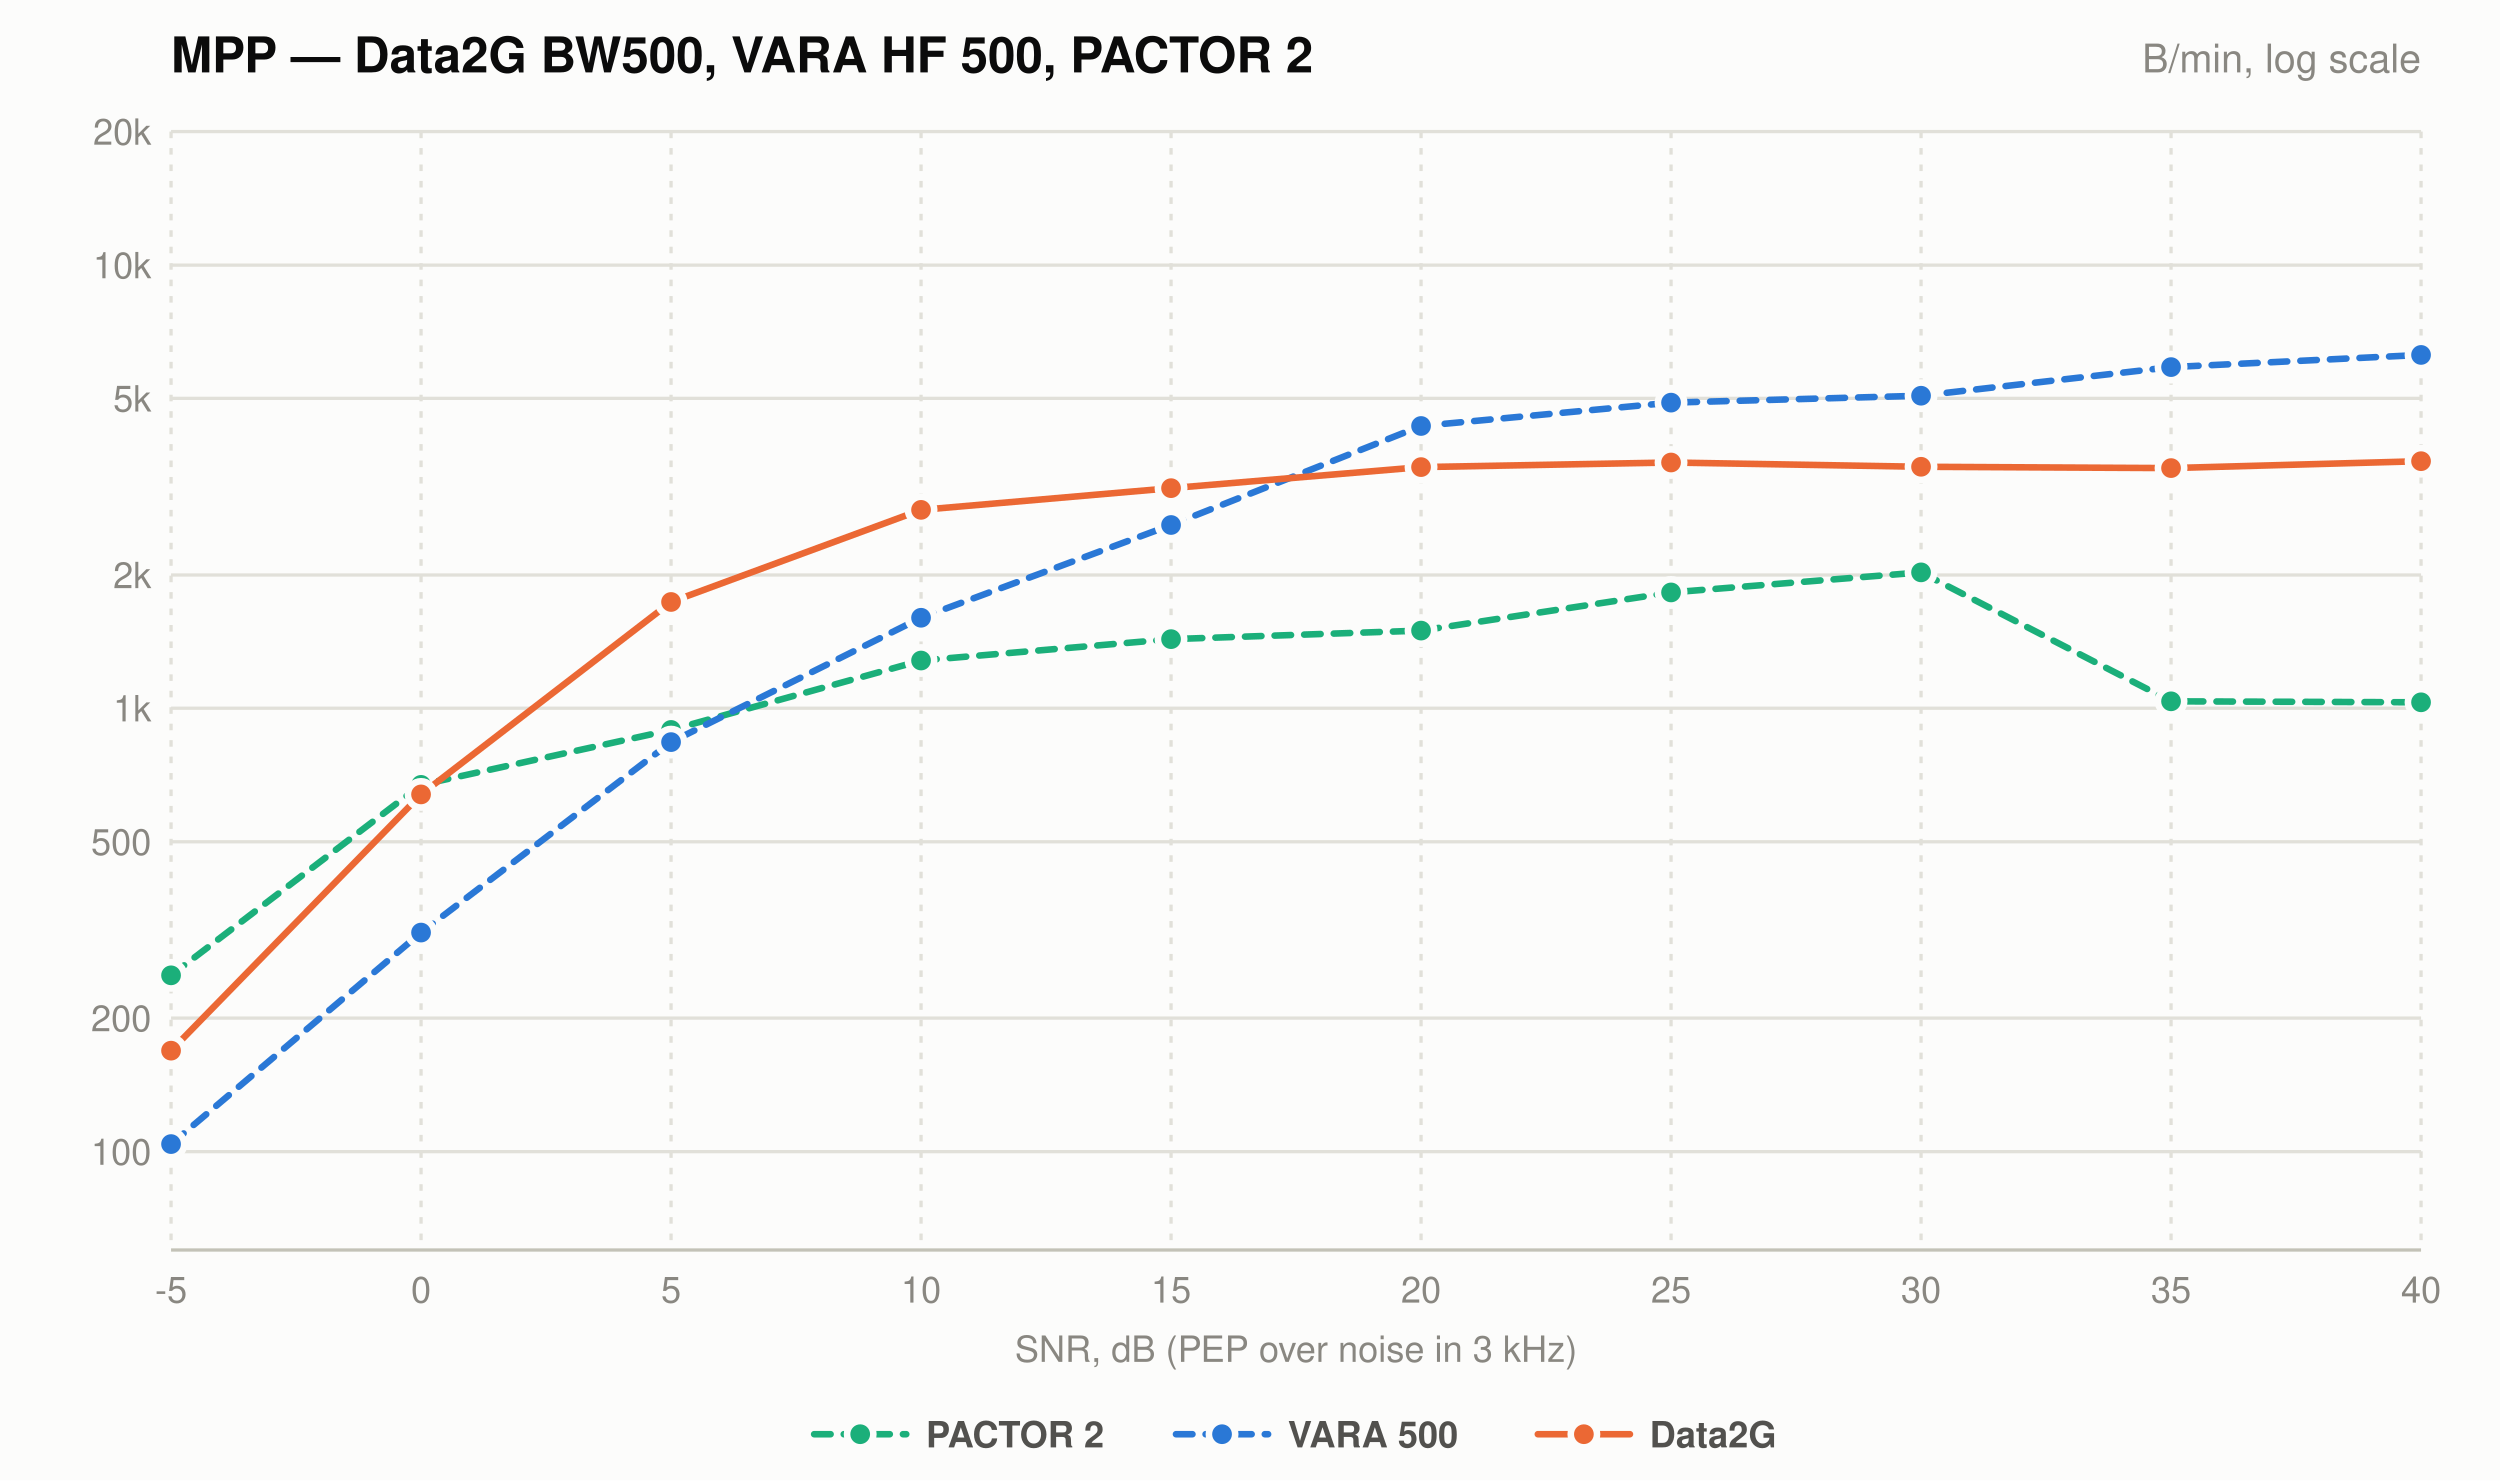
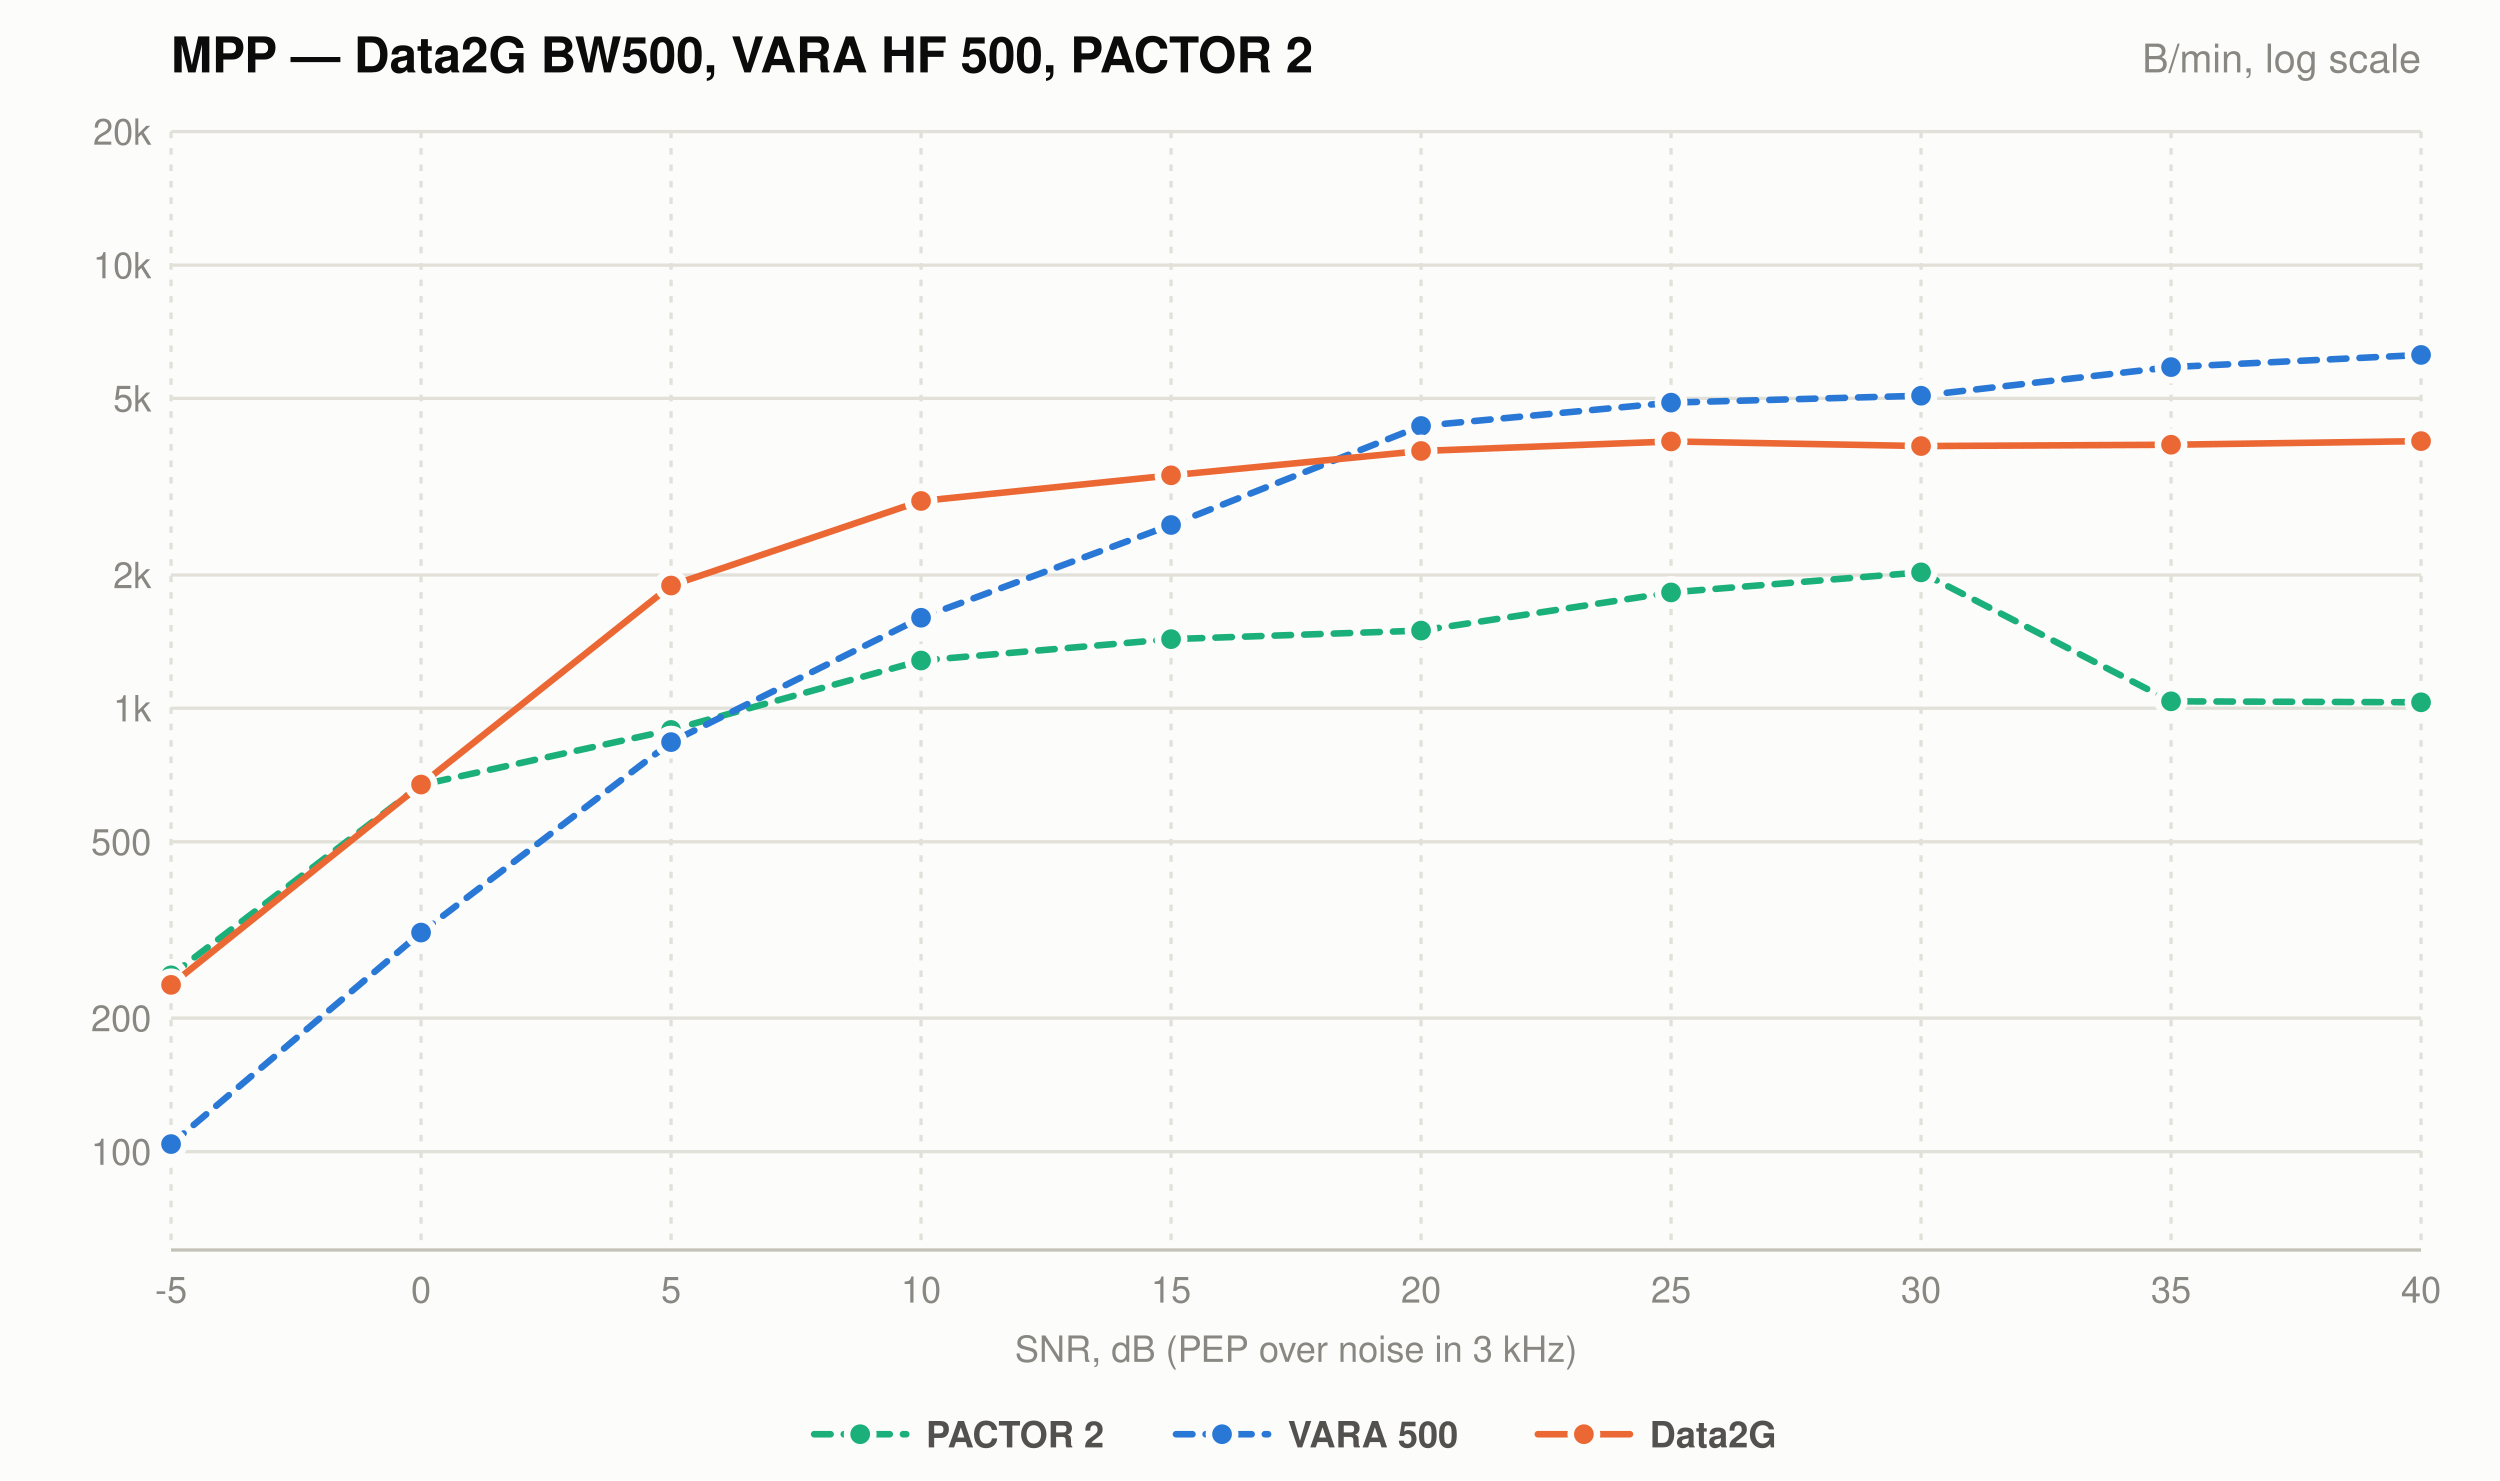
<svg xmlns="http://www.w3.org/2000/svg" viewBox="0 0 760 450" width="760" height="450" font-family="-apple-system, BlinkMacSystemFont, 'Segoe UI', Helvetica, Arial, sans-serif">
  <rect width="760" height="450" fill="#fcfcfb" />
  <text x="52" y="22" font-size="15" font-weight="600" fill="#0b0b0b">MPP — Data2G BW500, VARA HF 500, PACTOR 2</text>
  <text x="736" y="22" font-size="12" fill="#898781" text-anchor="end">B/min, log scale</text>
  <line x1="52" x2="736" y1="350.1" y2="350.1" stroke="#e1e0d9" />
  <text x="46" y="354.1" font-size="11" fill="#898781" text-anchor="end">100</text>
  <line x1="52" x2="736" y1="309.5" y2="309.5" stroke="#e1e0d9" />
  <text x="46" y="313.5" font-size="11" fill="#898781" text-anchor="end">200</text>
  <line x1="52" x2="736" y1="255.9" y2="255.9" stroke="#e1e0d9" />
  <text x="46" y="259.9" font-size="11" fill="#898781" text-anchor="end">500</text>
  <line x1="52" x2="736" y1="215.3" y2="215.3" stroke="#e1e0d9" />
  <text x="46" y="219.3" font-size="11" fill="#898781" text-anchor="end">1k</text>
  <line x1="52" x2="736" y1="174.8" y2="174.8" stroke="#e1e0d9" />
  <text x="46" y="178.8" font-size="11" fill="#898781" text-anchor="end">2k</text>
  <line x1="52" x2="736" y1="121.1" y2="121.1" stroke="#e1e0d9" />
  <text x="46" y="125.1" font-size="11" fill="#898781" text-anchor="end">5k</text>
  <line x1="52" x2="736" y1="80.6" y2="80.6" stroke="#e1e0d9" />
  <text x="46" y="84.6" font-size="11" fill="#898781" text-anchor="end">10k</text>
  <line x1="52" x2="736" y1="40.0" y2="40.0" stroke="#e1e0d9" />
  <text x="46" y="44.0" font-size="11" fill="#898781" text-anchor="end">20k</text>
  <line x1="52.0" x2="52.0" y1="40" y2="380" stroke="#e1e0d9" stroke-dasharray="2 3" />
  <text x="52.0" y="396" font-size="11" fill="#898781" text-anchor="middle">-5</text>
  <line x1="128.0" x2="128.0" y1="40" y2="380" stroke="#e1e0d9" stroke-dasharray="2 3" />
  <text x="128.0" y="396" font-size="11" fill="#898781" text-anchor="middle">0</text>
  <line x1="204.0" x2="204.0" y1="40" y2="380" stroke="#e1e0d9" stroke-dasharray="2 3" />
  <text x="204.0" y="396" font-size="11" fill="#898781" text-anchor="middle">5</text>
  <line x1="280.0" x2="280.0" y1="40" y2="380" stroke="#e1e0d9" stroke-dasharray="2 3" />
  <text x="280.0" y="396" font-size="11" fill="#898781" text-anchor="middle">10</text>
  <line x1="356.0" x2="356.0" y1="40" y2="380" stroke="#e1e0d9" stroke-dasharray="2 3" />
  <text x="356.0" y="396" font-size="11" fill="#898781" text-anchor="middle">15</text>
  <line x1="432.0" x2="432.0" y1="40" y2="380" stroke="#e1e0d9" stroke-dasharray="2 3" />
  <text x="432.0" y="396" font-size="11" fill="#898781" text-anchor="middle">20</text>
  <line x1="508.0" x2="508.0" y1="40" y2="380" stroke="#e1e0d9" stroke-dasharray="2 3" />
  <text x="508.0" y="396" font-size="11" fill="#898781" text-anchor="middle">25</text>
  <line x1="584.0" x2="584.0" y1="40" y2="380" stroke="#e1e0d9" stroke-dasharray="2 3" />
  <text x="584.0" y="396" font-size="11" fill="#898781" text-anchor="middle">30</text>
  <line x1="660.0" x2="660.0" y1="40" y2="380" stroke="#e1e0d9" stroke-dasharray="2 3" />
  <text x="660.0" y="396" font-size="11" fill="#898781" text-anchor="middle">35</text>
  <line x1="736.0" x2="736.0" y1="40" y2="380" stroke="#e1e0d9" stroke-dasharray="2 3" />
  <text x="736.0" y="396" font-size="11" fill="#898781" text-anchor="middle">40</text>
  <line x1="52" x2="736" y1="380" y2="380" stroke="#c3c2b7" />
  <text x="394.0" y="414" font-size="11" fill="#898781" text-anchor="middle">SNR, dB (PEP over noise in 3 kHz)</text>
  <path d="M52.0,296.5L128.0,238.6L204.0,221.9L280.0,200.8L356.0,194.3L432.0,191.7L508.0,180.1L584.0,174.0L660.0,213.2L736.0,213.5" fill="none" stroke="#1baf7a" stroke-width="2" stroke-linejoin="round" stroke-linecap="round" stroke-dasharray="5 4" />
  <circle cx="52.0" cy="296.5" r="4" fill="#1baf7a" stroke="#fcfcfb" stroke-width="2" />
  <circle cx="128.0" cy="238.6" r="4" fill="#1baf7a" stroke="#fcfcfb" stroke-width="2" />
  <circle cx="204.0" cy="221.9" r="4" fill="#1baf7a" stroke="#fcfcfb" stroke-width="2" />
  <circle cx="280.0" cy="200.8" r="4" fill="#1baf7a" stroke="#fcfcfb" stroke-width="2" />
  <circle cx="356.0" cy="194.3" r="4" fill="#1baf7a" stroke="#fcfcfb" stroke-width="2" />
  <circle cx="432.0" cy="191.7" r="4" fill="#1baf7a" stroke="#fcfcfb" stroke-width="2" />
  <circle cx="508.0" cy="180.1" r="4" fill="#1baf7a" stroke="#fcfcfb" stroke-width="2" />
  <circle cx="584.0" cy="174.0" r="4" fill="#1baf7a" stroke="#fcfcfb" stroke-width="2" />
  <circle cx="660.0" cy="213.2" r="4" fill="#1baf7a" stroke="#fcfcfb" stroke-width="2" />
  <circle cx="736.0" cy="213.5" r="4" fill="#1baf7a" stroke="#fcfcfb" stroke-width="2" />
  <path d="M52.0,347.8L128.0,283.5L204.0,225.6L280.0,187.8L356.0,159.6L432.0,129.5L508.0,122.4L584.0,120.3L660.0,111.6L736.0,107.9" fill="none" stroke="#2a78d6" stroke-width="2" stroke-linejoin="round" stroke-linecap="round" stroke-dasharray="5 4" />
  <circle cx="52.0" cy="347.8" r="4" fill="#2a78d6" stroke="#fcfcfb" stroke-width="2" />
  <circle cx="128.0" cy="283.5" r="4" fill="#2a78d6" stroke="#fcfcfb" stroke-width="2" />
  <circle cx="204.0" cy="225.6" r="4" fill="#2a78d6" stroke="#fcfcfb" stroke-width="2" />
  <circle cx="280.0" cy="187.8" r="4" fill="#2a78d6" stroke="#fcfcfb" stroke-width="2" />
  <circle cx="356.0" cy="159.6" r="4" fill="#2a78d6" stroke="#fcfcfb" stroke-width="2" />
  <circle cx="432.0" cy="129.5" r="4" fill="#2a78d6" stroke="#fcfcfb" stroke-width="2" />
  <circle cx="508.0" cy="122.4" r="4" fill="#2a78d6" stroke="#fcfcfb" stroke-width="2" />
  <circle cx="584.0" cy="120.3" r="4" fill="#2a78d6" stroke="#fcfcfb" stroke-width="2" />
  <circle cx="660.0" cy="111.6" r="4" fill="#2a78d6" stroke="#fcfcfb" stroke-width="2" />
  <circle cx="736.0" cy="107.9" r="4" fill="#2a78d6" stroke="#fcfcfb" stroke-width="2" />
-   <path d="M52.0,319.4L128.0,241.5L204.0,183.0L280.0,155.0L356.0,148.4L432.0,142.0L508.0,140.6L584.0,141.9L660.0,142.3L736.0,140.2" fill="none" stroke="#eb6834" stroke-width="2" stroke-linejoin="round" stroke-linecap="round" />
-   <circle cx="52.0" cy="319.4" r="4" fill="#eb6834" stroke="#fcfcfb" stroke-width="2" />
-   <circle cx="128.0" cy="241.5" r="4" fill="#eb6834" stroke="#fcfcfb" stroke-width="2" />
-   <circle cx="204.0" cy="183.0" r="4" fill="#eb6834" stroke="#fcfcfb" stroke-width="2" />
-   <circle cx="280.0" cy="155.0" r="4" fill="#eb6834" stroke="#fcfcfb" stroke-width="2" />
-   <circle cx="356.0" cy="148.4" r="4" fill="#eb6834" stroke="#fcfcfb" stroke-width="2" />
-   <circle cx="432.0" cy="142.0" r="4" fill="#eb6834" stroke="#fcfcfb" stroke-width="2" />
-   <circle cx="508.0" cy="140.6" r="4" fill="#eb6834" stroke="#fcfcfb" stroke-width="2" />
-   <circle cx="584.0" cy="141.9" r="4" fill="#eb6834" stroke="#fcfcfb" stroke-width="2" />
-   <circle cx="660.0" cy="142.3" r="4" fill="#eb6834" stroke="#fcfcfb" stroke-width="2" />
-   <circle cx="736.0" cy="140.2" r="4" fill="#eb6834" stroke="#fcfcfb" stroke-width="2" />
+   <path d="M52.0,299.4L128.0,238.5L204.0,178.0L280.0,152.3L356.0,144.5L432.0,137.1L508.0,134.2L584.0,135.6L660.0,135.2L736.0,134.1" fill="none" stroke="#eb6834" stroke-width="2" stroke-linejoin="round" stroke-linecap="round" />
+   <circle cx="52.0" cy="299.4" r="4" fill="#eb6834" stroke="#fcfcfb" stroke-width="2" />
+   <circle cx="128.0" cy="238.5" r="4" fill="#eb6834" stroke="#fcfcfb" stroke-width="2" />
+   <circle cx="204.0" cy="178.0" r="4" fill="#eb6834" stroke="#fcfcfb" stroke-width="2" />
+   <circle cx="280.0" cy="152.3" r="4" fill="#eb6834" stroke="#fcfcfb" stroke-width="2" />
+   <circle cx="356.0" cy="144.5" r="4" fill="#eb6834" stroke="#fcfcfb" stroke-width="2" />
+   <circle cx="432.0" cy="137.1" r="4" fill="#eb6834" stroke="#fcfcfb" stroke-width="2" />
+   <circle cx="508.0" cy="134.2" r="4" fill="#eb6834" stroke="#fcfcfb" stroke-width="2" />
+   <circle cx="584.0" cy="135.6" r="4" fill="#eb6834" stroke="#fcfcfb" stroke-width="2" />
+   <circle cx="660.0" cy="135.2" r="4" fill="#eb6834" stroke="#fcfcfb" stroke-width="2" />
+   <circle cx="736.0" cy="134.1" r="4" fill="#eb6834" stroke="#fcfcfb" stroke-width="2" />
  <line x1="247.5" x2="275.5" y1="436" y2="436" stroke="#1baf7a" stroke-width="2" stroke-linecap="round" stroke-dasharray="5 4" />
  <circle cx="261.5" cy="436" r="4" fill="#1baf7a" stroke="#fcfcfb" stroke-width="2" />
  <text x="281.5" y="440" font-size="11" font-weight="600" fill="#52514e">PACTOR 2</text>
  <line x1="357.5" x2="385.5" y1="436" y2="436" stroke="#2a78d6" stroke-width="2" stroke-linecap="round" stroke-dasharray="5 4" />
  <circle cx="371.5" cy="436" r="4" fill="#2a78d6" stroke="#fcfcfb" stroke-width="2" />
  <text x="391.5" y="440" font-size="11" font-weight="600" fill="#52514e">VARA 500</text>
  <line x1="467.5" x2="495.5" y1="436" y2="436" stroke="#eb6834" stroke-width="2" stroke-linecap="round" />
  <circle cx="481.5" cy="436" r="4" fill="#eb6834" stroke="#fcfcfb" stroke-width="2" />
  <text x="501.5" y="440" font-size="11" font-weight="600" fill="#52514e">Data2G</text>
</svg>
